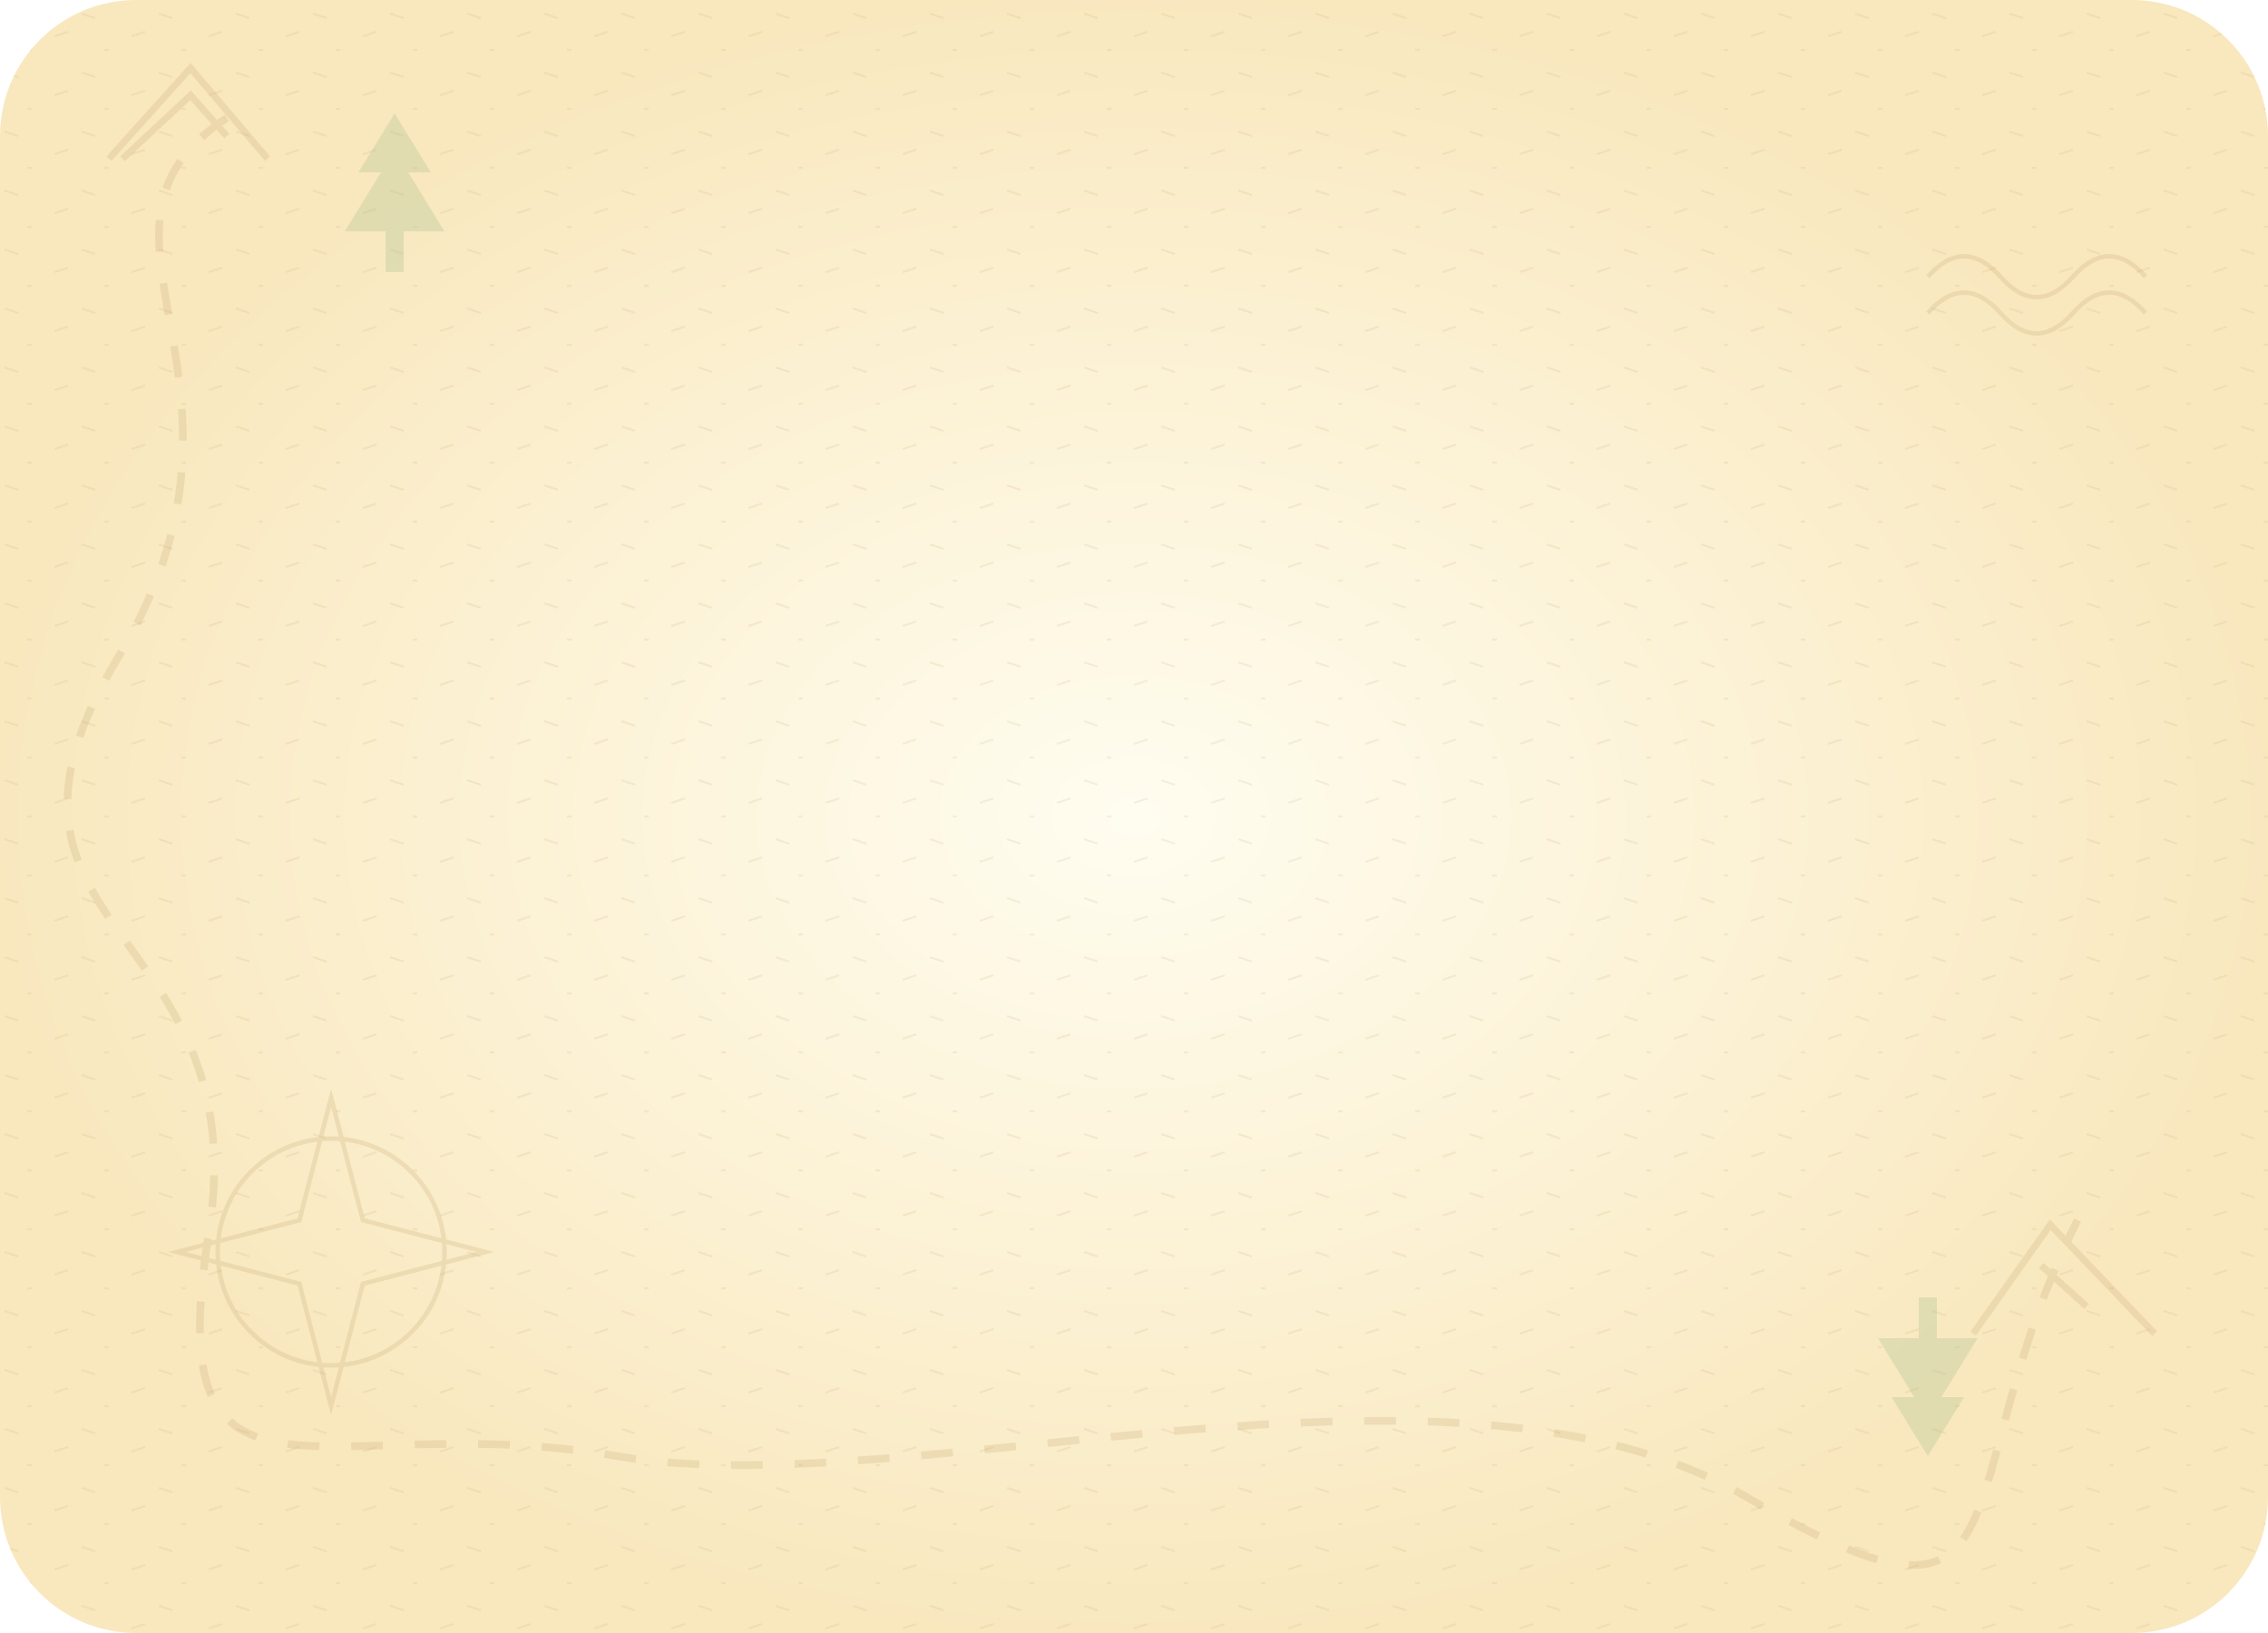
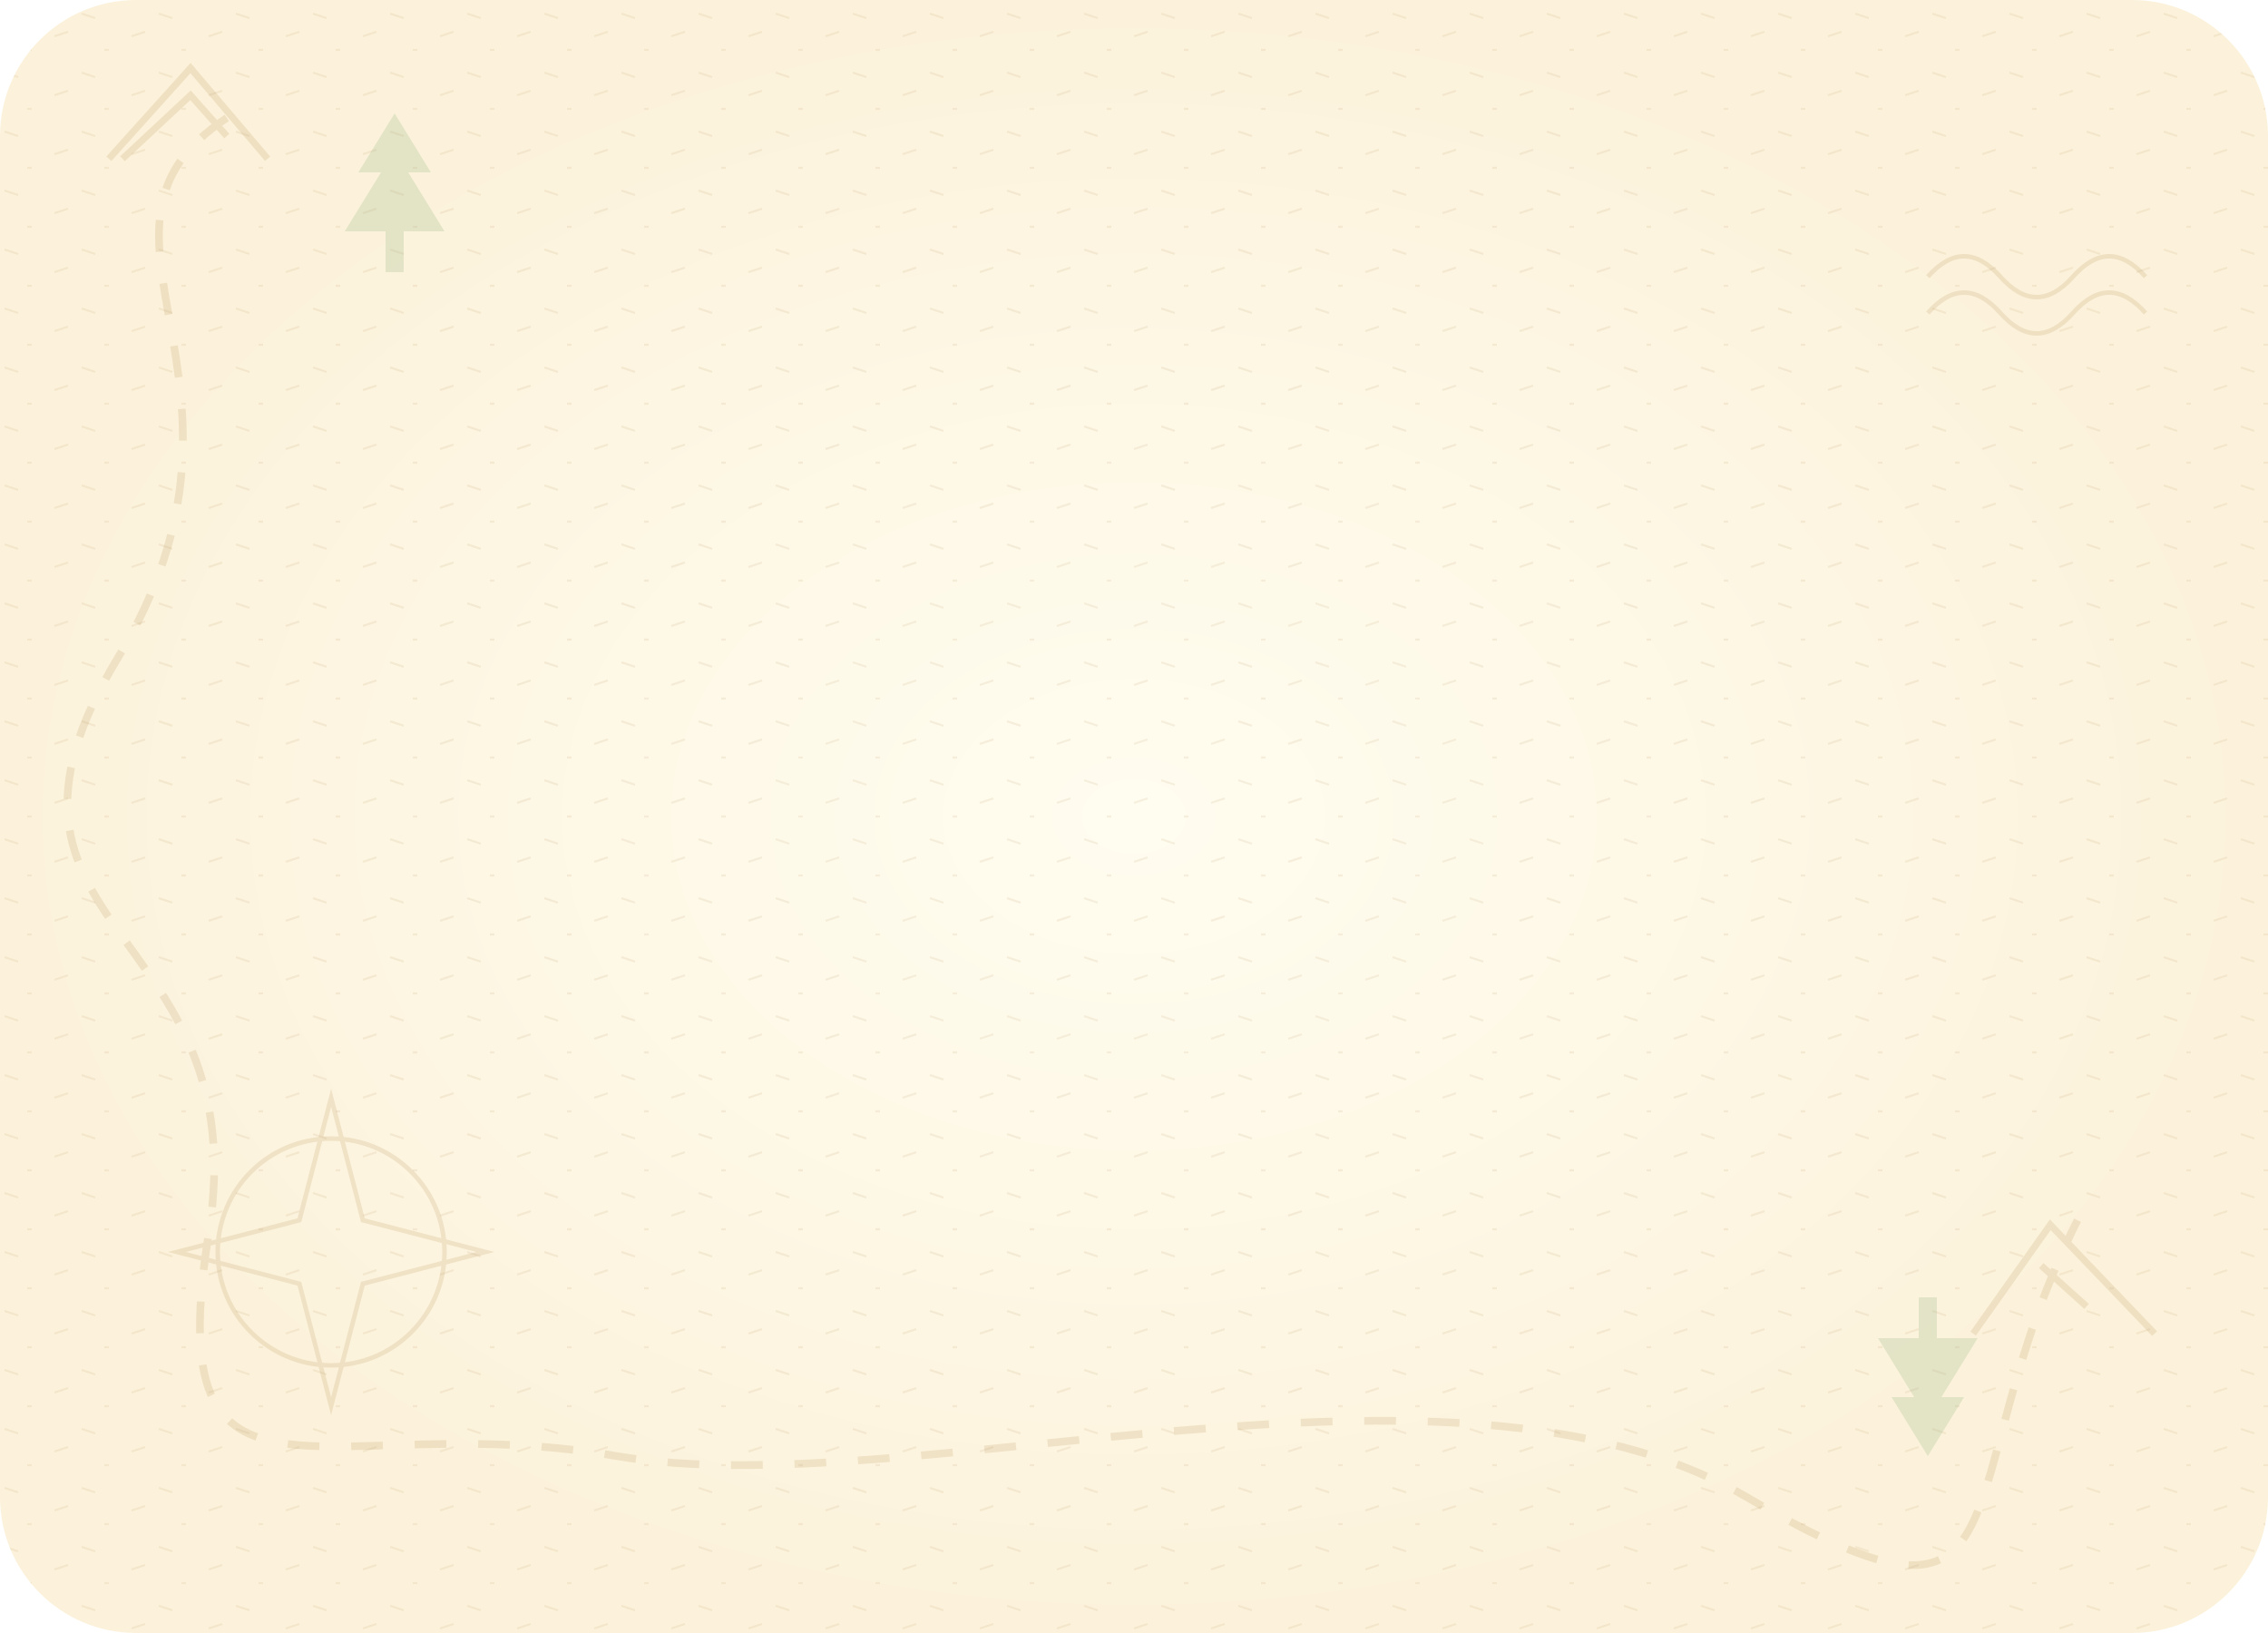
<svg xmlns="http://www.w3.org/2000/svg" viewBox="0 0 500 360">
  <defs>
    <radialGradient id="paper">
      <stop stop-color="#fffdf0" />
-       <stop offset="1" stop-color="#f9e8be" />
+       <stop offset="1" stop-color="#fcf2db" />
    </radialGradient>
    <pattern id="grain" width="17" height="13" patternUnits="userSpaceOnUse">
      <path d="m1 3 3 1m8 4 3-1M6 11h1" stroke="#b28c52" stroke-width=".45" opacity=".12" />
    </pattern>
  </defs>
  <rect width="500" height="360" rx="30" fill="url(#paper)" />
  <rect width="500" height="360" rx="30" fill="url(#grain)" />
  <g fill="none" stroke="#c3a46c" opacity=".23">
    <path d="M50 26C12 51 63 84 26 145S57 203 46 272 72 310 136 321s184-29 249 9 43-1 73-61" stroke-dasharray="7 7" stroke-width="1.7" />
    <path d="m24 35 18-20 17 20m-32 0 15-14 8 9m385 264 17-24 23 24m-25-15 10 9" stroke-width="1.5" />
    <path d="M425 61q8-9 16 0t16 0t16 0M425 69q8-9 16 0t16 0t16 0" />
    <circle cx="73" cy="276" r="25" />
    <path d="m73 242 7 27 27 7-27 7-7 27-7-27-27-7 27-7Z" />
  </g>
  <g fill="#94b583" opacity=".24">
    <path d="m87 25-8 13h5l-8 13h9v9h4v-9h9l-8-13h5Zm338 296-8-13h5l-8-13h9v-9h4v9h9l-8 13h5Z" />
  </g>
</svg>
